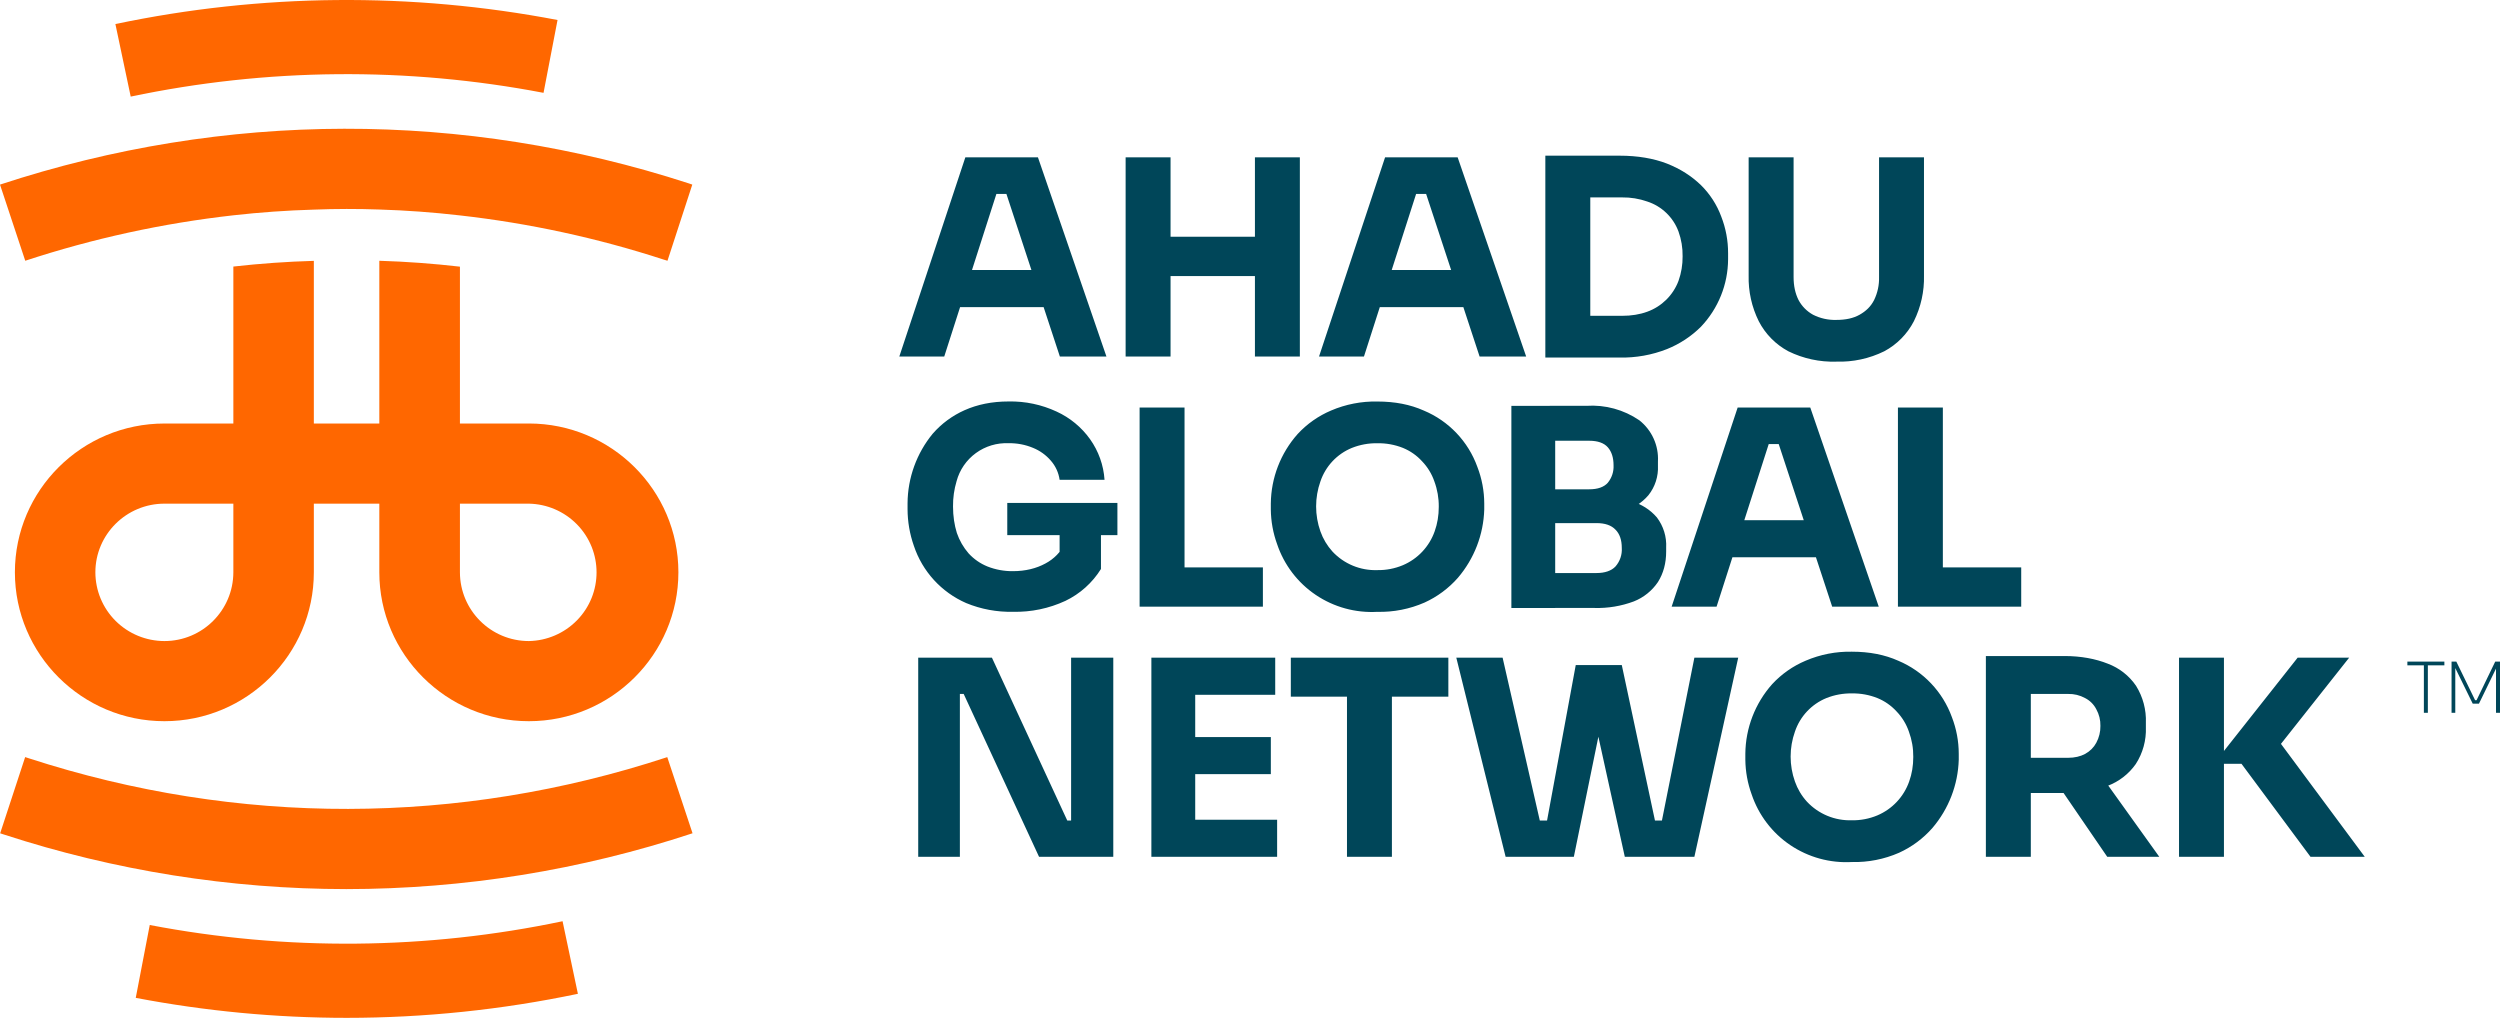
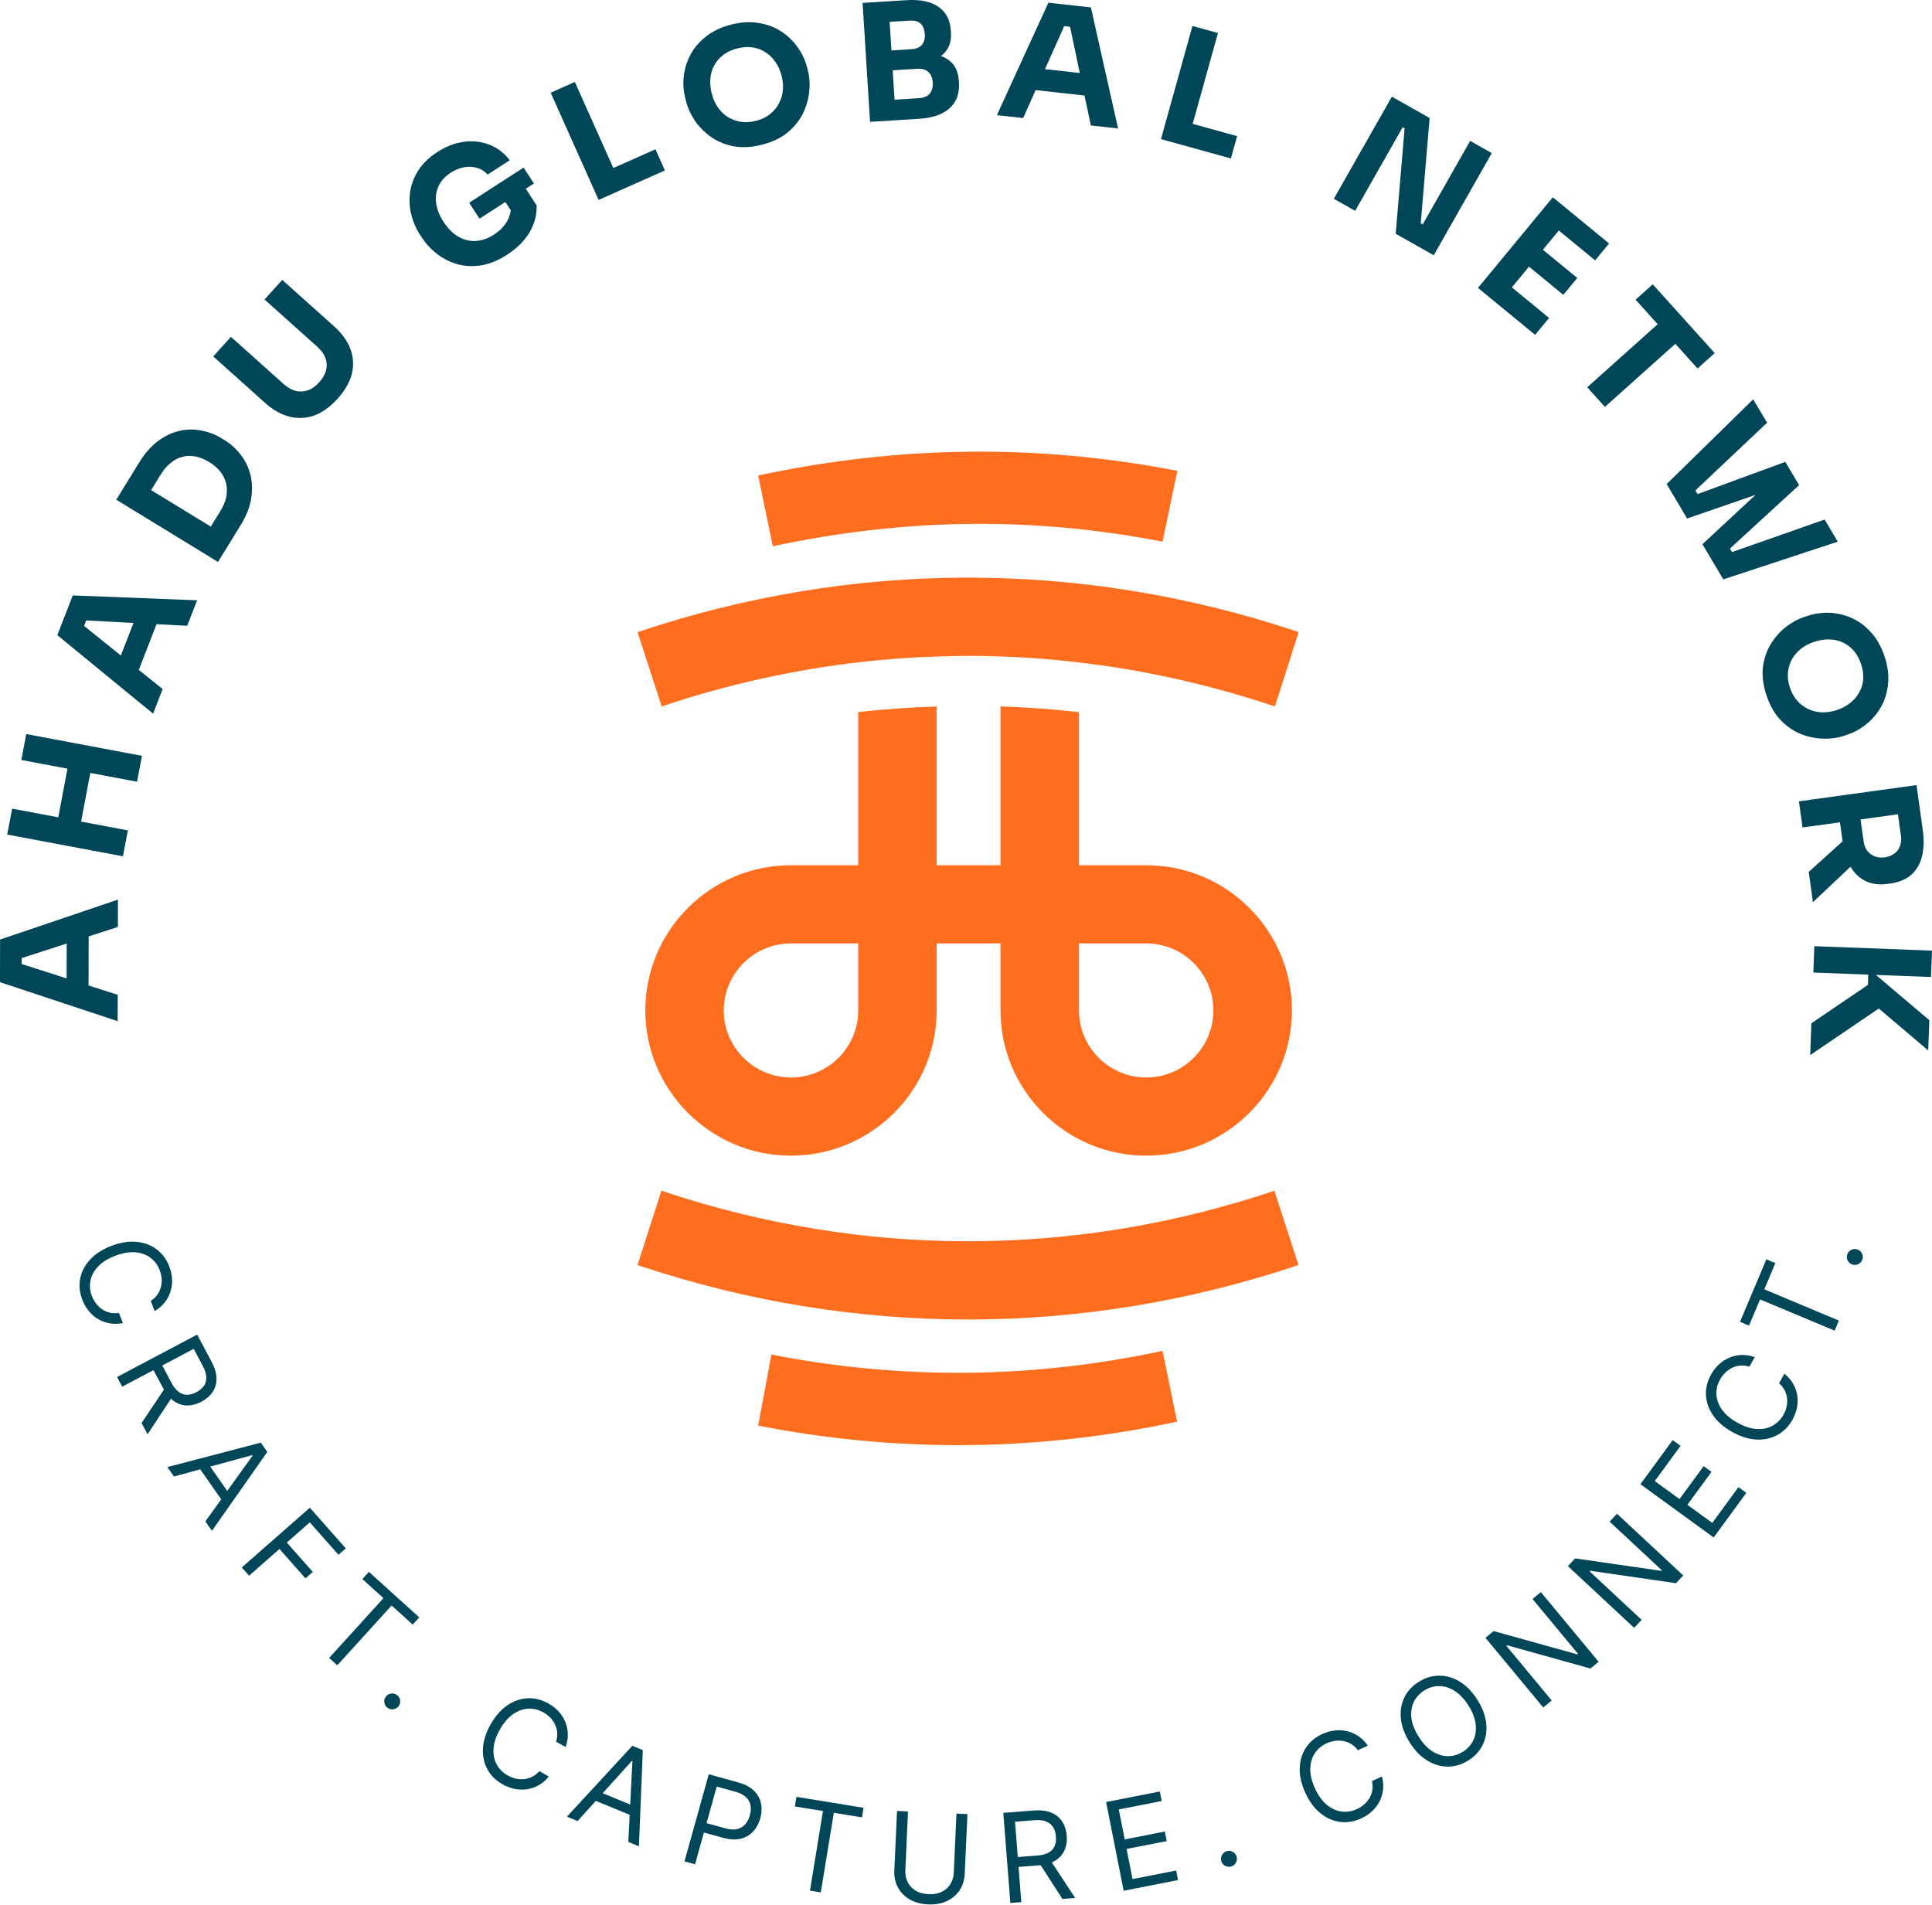
- <svg xmlns="http://www.w3.org/2000/svg" width="140" height="57" fill="none">
-   <path fill="#FF6700" d="M29.616 35.899a3.86 3.86 0 0 1-3.86-3.85v-3.844h3.86a3.872 3.872 0 0 1 2.686 1.152 3.839 3.839 0 0 1 0 5.39 3.872 3.872 0 0 1-2.686 1.152Zm-16.548-3.85a3.86 3.86 0 0 1-3.86 3.85 3.878 3.878 0 0 1-2.734-1.129 3.845 3.845 0 0 1-1.133-2.722c0-2.117 1.734-3.843 3.866-3.843h3.861v3.843Zm16.548-8.333h-3.86v-8.783a54.004 54.004 0 0 0-4.514-.33v9.113h-3.667v-9.108c-1.506.043-3.01.15-4.507.319v8.79h-3.86c-4.616 0-8.374 3.735-8.374 8.331 0 4.597 3.758 8.339 8.373 8.339 4.616 0 8.368-3.742 8.368-8.339v-3.843h3.667v3.843c0 4.597 3.758 8.339 8.374 8.339 4.616 0 8.374-3.742 8.374-8.339 0-4.596-3.758-8.332-8.374-8.332Zm9.153-13.38-1.39 4.266-.217-.066a57.677 57.677 0 0 0-11.407-2.473 54.004 54.004 0 0 0-4.513-.33 49.66 49.66 0 0 0-3.667.006c-1.506.043-3.01.15-4.507.318a58.086 58.086 0 0 0-11.654 2.545L0 10.338c12.609-4.146 25.937-4.17 38.558-.073l.211.072ZM19.394 49.79a61.976 61.976 0 0 1-19.17-3.055l-.215-.07 1.4-4.268.214.07c11.697 3.799 24.059 3.776 35.744-.068l1.415 4.264a61.953 61.953 0 0 1-19.388 3.127ZM7.32 5.411l-.858-4.064a62.88 62.88 0 0 1 24.76-.227l-.784 4.079A58.692 58.692 0 0 0 7.32 5.41ZM19.417 57a63.074 63.074 0 0 1-11.815-1.12l.784-4.08a58.692 58.692 0 0 0 23.118-.211l.858 4.064A63.123 63.123 0 0 1 19.417 57Z" />
-   <path fill="#004659" d="M137.287 39.916v-2.865h.268l1.051 2.16h.082l1.044-2.16H140v2.865h-.224v-2.59l.053.007-1.007 2.071h-.35l-1.014-2.07.038-.008v2.59h-.209Zm-1.55 0v-2.805h.223v2.805h-.223Zm-.924-2.657v-.208h2.072v.208h-2.072ZM50.362 19.964l3.697-11.152h4.066l3.835 11.152h-2.608l-3.099-9.426.798.321h-1.98l.83-.32-3.023 9.425h-2.516Zm2.807-2.765.767-2.078h4.388l.783 2.078h-5.938ZM70.276 19.964V8.812h2.516v11.152h-2.516Zm-7.241 0V8.812h2.516v11.152h-2.516Zm2.071-4.506v-2.2h5.615v2.2h-5.615ZM73.866 19.964l3.698-11.152h4.065l3.836 11.152h-2.608l-3.1-9.426.798.321h-1.979l.829-.32-3.023 9.425h-2.516Zm2.808-2.765.767-2.078h4.388l.782 2.078h-5.937ZM88.749 20.023v-2.337h2.086c.522 0 .998-.077 1.412-.23a2.933 2.933 0 0 0 1.749-1.726c.157-.441.235-.907.23-1.375a3.927 3.927 0 0 0-.23-1.39 2.78 2.78 0 0 0-1.75-1.68 4.096 4.096 0 0 0-1.41-.23h-2.087V8.718h1.948c1.013 0 1.903.153 2.654.443.768.306 1.381.703 1.903 1.207.503.496.89 1.096 1.135 1.757a5.6 5.6 0 0 1 .384 2.062v.336a5.518 5.518 0 0 1-1.52 3.774c-.542.54-1.19.966-1.902 1.252a6.853 6.853 0 0 1-2.654.474H88.75Zm-2.21 0V8.718h2.517v11.305H86.54ZM102.834 20.252a5.699 5.699 0 0 1-2.685-.58 3.98 3.98 0 0 1-1.657-1.681 5.465 5.465 0 0 1-.568-2.567V8.81h2.517v6.707c0 .489.092.916.276 1.283.185.348.467.634.813.825.403.204.852.304 1.304.29.522 0 .951-.091 1.304-.29.353-.199.629-.458.813-.825.194-.4.288-.84.276-1.283V8.809h2.516v6.615a5.462 5.462 0 0 1-.567 2.567 3.981 3.981 0 0 1-1.657 1.68 5.652 5.652 0 0 1-2.685.58ZM56.73 34.261c-.9.02-1.793-.146-2.624-.489a5.337 5.337 0 0 1-2.93-3.208 6.24 6.24 0 0 1-.353-2.047v-.336a6.201 6.201 0 0 1 1.411-3.896 5.139 5.139 0 0 1 1.78-1.313c.721-.321 1.534-.49 2.47-.49a6.082 6.082 0 0 1 2.685.566 4.72 4.72 0 0 1 1.872 1.543c.477.67.758 1.457.813 2.276h-2.516a2.059 2.059 0 0 0-.491-1.07 2.593 2.593 0 0 0-.998-.717 3.388 3.388 0 0 0-1.365-.26 2.893 2.893 0 0 0-1.833.551c-.53.386-.912.941-1.082 1.573a4.78 4.78 0 0 0-.2 1.42c0 .535.077 1.04.215 1.482.144.421.368.81.66 1.146.294.32.655.57 1.059.733.454.178.939.266 1.427.26.69 0 1.304-.153 1.81-.428a2.556 2.556 0 0 0 1.105-1.13l-.307 1.71V29.48h2.316v2.383a4.78 4.78 0 0 1-1.994 1.787 6.622 6.622 0 0 1-2.93.611Zm-.323-4.293v-1.802h6.168v1.802h-6.168ZM63.818 33.973V22.821h2.516v11.152h-2.516Zm2.209 0v-2.2h4.695v2.2h-4.695ZM77.134 34.263a5.603 5.603 0 0 1-3.451-.948 5.564 5.564 0 0 1-2.164-2.84 5.862 5.862 0 0 1-.353-1.94v-.337a5.944 5.944 0 0 1 1.504-3.895 5.43 5.43 0 0 1 1.871-1.314 6.269 6.269 0 0 1 2.593-.504c.982 0 1.841.168 2.593.504a5.403 5.403 0 0 1 3.007 3.162 5.72 5.72 0 0 1 .384 2.047v.336a6.172 6.172 0 0 1-1.473 3.82 5.55 5.55 0 0 1-1.872 1.39c-.83.363-1.732.54-2.639.52Zm0-2.337c.49.008.976-.086 1.427-.275a3.223 3.223 0 0 0 1.78-1.895c.153-.427.23-.886.23-1.375a3.956 3.956 0 0 0-.246-1.42 3.052 3.052 0 0 0-.69-1.13 2.961 2.961 0 0 0-1.074-.75 3.696 3.696 0 0 0-1.427-.259 3.696 3.696 0 0 0-1.427.26 3.1 3.1 0 0 0-1.764 1.879 4.185 4.185 0 0 0 0 2.796c.147.417.377.801.675 1.13a3.283 3.283 0 0 0 2.516 1.039ZM86.785 34.047V32.09h2.623c.46 0 .829-.122 1.059-.367.25-.286.378-.66.353-1.038 0-.459-.123-.795-.353-1.024-.23-.244-.583-.367-1.059-.367h-2.623v-1.512h2.5c.702-.011 1.4.087 2.072.29a2.901 2.901 0 0 1 1.427.902c.369.486.554 1.086.521 1.695v.214c0 .657-.153 1.222-.46 1.711-.33.489-.801.867-1.35 1.085a5.821 5.821 0 0 1-2.21.367h-2.5Zm-2.148 0v-11.32h2.454v11.32h-2.454Zm2.148-5.149v-1.497h2.209c.476 0 .828-.122 1.043-.367.225-.275.34-.623.322-.977 0-.428-.107-.764-.322-1.009-.215-.244-.567-.366-1.043-.366h-2.21v-1.956h2.056a4.694 4.694 0 0 1 2.962.81 2.75 2.75 0 0 1 1.043 2.307v.229c.03.602-.16 1.194-.537 1.665a2.901 2.901 0 0 1-1.427.902 7.303 7.303 0 0 1-2.04.26h-2.056ZM93.612 33.973l3.697-11.152h4.066l3.835 11.152h-2.608l-3.099-9.426.798.321h-1.98l.83-.32-3.023 9.425h-2.516Zm2.807-2.765.767-2.078h4.388l.783 2.078h-5.938ZM106.284 33.973V22.821h2.516v11.152h-2.516Zm2.209 0v-2.2h4.695v2.2h-4.695ZM51.42 47.982V36.83h4.128l4.219 9.12h.521l-.306.275V36.83h2.362v11.152h-4.157l-4.22-9.12h-.521l.307-.275v9.395H51.42ZM64.477 47.982V36.83h2.455v11.152h-2.455Zm2.148 0v-2.078h4.894v2.078h-4.894Zm0-4.629v-2.078h4.542v2.078h-4.542Zm0-4.446V36.83h4.787v2.077h-4.787ZM75.431 47.982v-9.273h2.516v9.273h-2.516Zm-3.145-8.968V36.83h8.822v2.184h-8.822ZM84.315 47.982 81.553 36.83h2.593l2.163 9.471-.537-.35h1.396l-.598.35 1.672-9.059h2.087l-2.194 10.74h-3.82Zm6.674 0-2.363-10.74h2.194l1.933 9.06-.583-.352h1.335l-.507.351 1.887-9.471h2.455l-2.455 11.152h-3.897ZM103.707 48.273a5.604 5.604 0 0 1-3.452-.948 5.565 5.565 0 0 1-2.163-2.84 5.859 5.859 0 0 1-.353-1.94v-.337a5.943 5.943 0 0 1 1.503-3.896A5.427 5.427 0 0 1 101.114 37a6.265 6.265 0 0 1 2.593-.505c.982 0 1.841.169 2.593.505a5.432 5.432 0 0 1 3.007 3.162c.252.653.382 1.347.383 2.047v.336a6.172 6.172 0 0 1-1.473 3.82 5.539 5.539 0 0 1-1.871 1.39 6.223 6.223 0 0 1-2.639.519Zm0-2.337c.489.008.975-.086 1.427-.275a3.22 3.22 0 0 0 1.779-1.895c.154-.427.23-.886.23-1.375a3.958 3.958 0 0 0-.245-1.42 3.05 3.05 0 0 0-.69-1.13 2.973 2.973 0 0 0-1.074-.75 3.699 3.699 0 0 0-1.427-.26 3.699 3.699 0 0 0-1.427.26 3.099 3.099 0 0 0-1.764 1.88 4.178 4.178 0 0 0 0 2.795c.147.418.376.802.675 1.13a3.293 3.293 0 0 0 2.516 1.039ZM111.209 47.982V36.738h2.517v11.244h-2.517Zm6.797 0-3.283-4.797h2.761l3.437 4.797h-2.915Zm-4.955-3.575v-1.97h2.761c.368 0 .691-.077.951-.215.277-.152.491-.366.629-.626a1.92 1.92 0 0 0 .231-.947 1.83 1.83 0 0 0-.231-.932 1.437 1.437 0 0 0-.629-.626 1.877 1.877 0 0 0-.951-.23h-2.761v-2.123h2.562c.92 0 1.733.153 2.424.428.642.24 1.194.673 1.58 1.237.388.622.581 1.346.552 2.078v.244c.028.73-.17 1.45-.567 2.063a3.376 3.376 0 0 1-1.581 1.222 6.59 6.59 0 0 1-2.408.397h-2.562ZM129.389 47.982l-3.866-5.21h-1.549l4.694-5.942h2.885l-4.219 5.331-.031-1.084 5.124 6.905h-3.038Zm-7.364 0V36.83h2.516v11.152h-2.516Z" />
+ <svg xmlns="http://www.w3.org/2000/svg" width="70" height="69" viewBox="0 0 70 69" fill="none">
+   <path d="M4.263 36.998L0 35.585L0.003 34.041L4.273 32.594L4.271 33.584L0.662 34.753L0.786 34.45L0.784 35.202L0.662 34.887L4.265 36.043L4.263 36.998ZM3.208 35.93L2.413 35.636L2.417 33.97L3.213 33.675L3.208 35.93Z" fill="#004659" />
+   <path d="M41.529 39.038C40.188 39.038 39.094 37.948 39.094 36.608V34.181H41.529C42.873 34.181 43.963 35.271 43.963 36.608C43.963 37.948 42.873 39.038 41.529 39.038ZM31.095 36.608C31.095 37.948 30.002 39.038 28.661 39.038C27.316 39.038 26.223 37.948 26.223 36.608C26.223 35.271 27.316 34.181 28.661 34.181H31.095V36.608ZM41.529 31.348H39.094V25.803C38.15 25.693 37.197 25.625 36.249 25.594V31.348H33.937V25.598C32.988 25.625 32.04 25.693 31.095 25.799V31.348H28.661C25.75 31.348 23.381 33.706 23.381 36.608C23.381 39.509 25.75 41.871 28.661 41.871C31.571 41.871 33.937 39.509 33.937 36.608V34.181H36.249V36.608C36.249 39.509 38.618 41.871 41.529 41.871C44.439 41.871 46.808 39.509 46.808 36.608C46.808 33.706 44.439 31.348 41.529 31.348Z" fill="#FF6E1F" />
+   <path d="M47.052 22.902L46.194 25.594L46.059 25.552C43.741 24.785 41.386 24.261 39.012 23.992C38.086 23.882 37.153 23.813 36.223 23.783C35.469 23.756 34.712 23.756 33.958 23.787C33.028 23.813 32.099 23.882 31.173 23.988C28.75 24.265 26.339 24.801 23.973 25.594L23.099 22.902C30.889 20.285 39.124 20.27 46.921 22.856L47.052 22.902Z" fill="#FF6E1F" />
+   <path d="M35.072 47.807C31.089 47.807 27.106 47.165 23.232 45.879L23.099 45.835L23.963 43.14L24.096 43.184C31.321 45.582 38.956 45.568 46.173 43.142L47.046 45.833C43.131 47.149 39.101 47.807 35.072 47.807Z" fill="#FF6E1F" />
+   <path d="M28 19.792L27.47 17.227C32.542 16.143 37.569 16.071 42.658 17.059L42.121 19.625C37.37 18.701 32.736 18.78 28 19.792Z" fill="#FF6E1F" />
+   <path d="M34.712 52.359C32.294 52.359 29.875 52.123 27.47 51.652L27.95 49.077C32.659 50 37.427 49.955 42.121 48.943L42.647 51.508C40.017 52.075 37.365 52.359 34.712 52.359Z" fill="#FF6E1F" />
+   <path d="M4.966 28.323L0.774 27.535L0.951 26.596L5.143 27.384L4.966 28.323ZM4.455 31.025L0.262 30.237L0.44 29.298L4.632 30.086L4.455 31.025ZM2.907 29.934L2.08 29.778L2.476 27.683L3.303 27.838L2.907 29.934Z" fill="#004659" />
+   <path d="M5.547 25.857L2.077 23.012L2.636 21.573L7.142 21.749L6.783 22.673L2.994 22.473L3.219 22.235L2.946 22.936L2.946 22.598L5.893 24.966L5.547 25.857ZM4.947 24.482L4.311 23.924L4.914 22.37L5.763 22.379L4.947 24.482Z" fill="#004659" />
+   <path d="M8.339 19.645L7.577 19.179L7.992 18.503C8.096 18.334 8.165 18.167 8.199 18.001C8.229 17.832 8.228 17.672 8.194 17.519C8.156 17.364 8.087 17.221 7.984 17.09C7.879 16.957 7.745 16.841 7.582 16.742C7.413 16.638 7.246 16.57 7.083 16.539C6.92 16.507 6.762 16.511 6.61 16.55C6.458 16.589 6.317 16.662 6.187 16.77C6.053 16.875 5.935 17.012 5.831 17.181L5.415 17.856L4.653 17.39L5.041 16.759C5.243 16.432 5.467 16.175 5.714 15.989C5.961 15.803 6.219 15.678 6.487 15.614C6.755 15.55 7.021 15.544 7.286 15.597C7.549 15.644 7.799 15.739 8.035 15.884L8.144 15.951C8.363 16.085 8.555 16.259 8.72 16.474C8.884 16.684 9.001 16.924 9.072 17.195C9.139 17.464 9.149 17.753 9.101 18.061C9.053 18.369 8.929 18.686 8.727 19.014L8.339 19.645ZM7.899 20.36L4.213 18.105L4.714 17.291L8.4 19.546L7.899 20.36Z" fill="#004659" />
+   <path d="M12.232 14.444C11.964 14.742 11.681 14.945 11.383 15.054C11.085 15.158 10.785 15.172 10.483 15.094C10.181 15.017 9.889 14.852 9.608 14.6L7.726 12.914L8.367 12.204L10.275 13.913C10.414 14.038 10.559 14.121 10.71 14.162C10.861 14.198 11.009 14.191 11.152 14.143C11.298 14.091 11.437 13.993 11.567 13.848C11.7 13.701 11.783 13.553 11.816 13.406C11.852 13.255 11.843 13.109 11.789 12.966C11.734 12.823 11.636 12.688 11.494 12.561L9.585 10.851L10.226 10.141L12.108 11.827C12.389 12.079 12.585 12.35 12.694 12.641C12.803 12.933 12.822 13.231 12.75 13.538C12.675 13.841 12.503 14.144 12.232 14.444Z" fill="#004659" />
+   <path d="M18.37 9.23C18.049 9.437 17.736 9.565 17.43 9.615C17.121 9.662 16.83 9.646 16.556 9.568C16.286 9.488 16.043 9.363 15.826 9.193C15.608 9.024 15.429 8.829 15.287 8.611L15.217 8.503C15.071 8.279 14.966 8.034 14.901 7.771C14.836 7.507 14.822 7.238 14.858 6.965C14.897 6.69 14.996 6.427 15.154 6.177C15.315 5.925 15.544 5.703 15.842 5.511C16.165 5.302 16.491 5.177 16.818 5.137C17.142 5.094 17.449 5.13 17.737 5.245C18.023 5.356 18.267 5.543 18.47 5.805L17.666 6.325C17.562 6.207 17.435 6.127 17.287 6.084C17.141 6.039 16.985 6.031 16.818 6.06C16.655 6.087 16.491 6.153 16.328 6.259C16.171 6.36 16.048 6.479 15.96 6.614C15.875 6.748 15.821 6.894 15.799 7.052C15.779 7.208 15.792 7.371 15.838 7.54C15.884 7.705 15.961 7.87 16.069 8.036C16.182 8.209 16.307 8.352 16.446 8.466C16.586 8.575 16.736 8.652 16.895 8.697C17.053 8.739 17.216 8.744 17.386 8.713C17.56 8.68 17.73 8.609 17.896 8.501C18.119 8.358 18.282 8.188 18.386 7.991C18.491 7.794 18.53 7.597 18.504 7.401L18.762 8.012L18.209 7.161L18.95 6.683L19.445 7.446C19.453 7.793 19.364 8.12 19.18 8.429C18.996 8.733 18.726 9 18.37 9.23ZM17.374 7.923L16.999 7.346L18.971 6.072L19.346 6.649L17.374 7.923Z" fill="#004659" />
+   <path d="M21.689 7.243L19.952 3.359L20.827 2.969L22.565 6.854L21.689 7.243ZM22.458 6.901L22.115 6.135L23.748 5.409L24.091 6.175L22.458 6.901Z" fill="#004659" />
+   <path d="M27.596 5.246C27.221 5.339 26.878 5.357 26.567 5.298C26.258 5.235 25.986 5.121 25.752 4.955C25.517 4.785 25.322 4.588 25.169 4.362C25.02 4.135 24.916 3.906 24.859 3.676L24.828 3.552C24.763 3.296 24.745 3.032 24.774 2.761C24.805 2.485 24.888 2.222 25.022 1.972C25.156 1.723 25.346 1.503 25.592 1.314C25.836 1.121 26.14 0.979 26.503 0.888C26.866 0.798 27.201 0.78 27.508 0.836C27.814 0.888 28.085 0.992 28.321 1.15C28.558 1.307 28.755 1.5 28.912 1.729C29.069 1.954 29.18 2.195 29.244 2.451L29.275 2.575C29.333 2.805 29.348 3.056 29.319 3.327C29.291 3.598 29.213 3.864 29.085 4.124C28.957 4.38 28.769 4.609 28.523 4.811C28.279 5.008 27.97 5.153 27.596 5.246ZM27.379 4.381C27.575 4.332 27.743 4.255 27.881 4.148C28.022 4.041 28.133 3.913 28.212 3.765C28.295 3.616 28.346 3.456 28.363 3.283C28.38 3.111 28.365 2.934 28.32 2.753C28.272 2.561 28.198 2.394 28.097 2.25C28 2.103 27.88 1.984 27.737 1.896C27.598 1.803 27.442 1.743 27.271 1.718C27.1 1.692 26.916 1.704 26.72 1.753C26.523 1.802 26.355 1.878 26.217 1.981C26.078 2.083 25.967 2.209 25.884 2.358C25.803 2.502 25.755 2.662 25.739 2.838C25.722 3.011 25.738 3.193 25.786 3.385C25.831 3.566 25.902 3.729 25.998 3.873C26.095 4.017 26.213 4.135 26.353 4.229C26.496 4.321 26.654 4.382 26.826 4.411C26.998 4.44 27.182 4.43 27.379 4.381Z" fill="#004659" />
+   <path d="M32.34 4.364L32.294 3.62L33.291 3.557C33.47 3.546 33.601 3.491 33.685 3.393C33.768 3.294 33.805 3.159 33.794 2.989C33.783 2.818 33.731 2.691 33.636 2.608C33.54 2.52 33.403 2.482 33.224 2.493L32.227 2.555L32.191 1.98L33.142 1.92C33.437 1.902 33.702 1.922 33.936 1.982C34.17 2.037 34.358 2.14 34.5 2.291C34.642 2.442 34.722 2.653 34.739 2.924L34.744 3.005C34.76 3.257 34.715 3.478 34.61 3.668C34.504 3.853 34.342 4.002 34.122 4.112C33.903 4.22 33.626 4.284 33.291 4.304L32.34 4.364ZM31.524 4.415L31.253 0.106L32.187 0.048L32.457 4.357L31.524 4.415ZM32.218 2.404L32.182 1.834L33.022 1.782C33.204 1.771 33.334 1.716 33.409 1.618C33.485 1.52 33.518 1.393 33.509 1.238C33.498 1.075 33.45 0.95 33.362 0.862C33.275 0.774 33.139 0.736 32.957 0.747L32.117 0.799L32.07 0.055L32.852 0.006C33.342 -0.024 33.723 0.055 33.997 0.244C34.274 0.433 34.425 0.718 34.448 1.098L34.454 1.185C34.47 1.448 34.416 1.664 34.289 1.831C34.167 1.998 33.994 2.124 33.769 2.208C33.547 2.288 33.291 2.337 32.999 2.355L32.218 2.404Z" fill="#004659" />
+   <path d="M36.119 4.173L37.985 0.099L39.525 0.268L40.51 4.655L39.523 4.546L38.744 0.844L39.032 0.999L38.283 0.917L38.61 0.83L37.071 4.277L36.119 4.173ZM37.297 3.241L37.675 2.485L39.336 2.668L39.545 3.488L37.297 3.241Z" fill="#004659" />
+   <path d="M42.064 5.04L43.205 0.942L44.129 1.197L42.988 5.295L42.064 5.04ZM42.875 5.264L43.1 4.456L44.823 4.932L44.598 5.741L42.875 5.264Z" fill="#004659" />
+   <path d="M48.327 7.203L50.43 3.503L51.798 4.275L51.476 8.091L51.649 8.189L51.496 8.222L53.267 5.105L54.05 5.547L51.947 9.248L50.569 8.469L50.891 4.653L50.718 4.556L50.872 4.522L49.1 7.639L48.327 7.203Z" fill="#004659" />
+   <path d="M53.55 10.431L56.261 7.148L56.983 7.74L54.272 11.024L53.55 10.431ZM54.181 10.95L54.687 10.338L56.126 11.519L55.621 12.131L54.181 10.95ZM55.307 9.587L55.812 8.975L57.147 10.071L56.642 10.683L55.307 9.587ZM56.388 8.278L56.893 7.666L58.3 8.821L57.795 9.433L56.388 8.278Z" fill="#004659" />
+   <path d="M57.509 14.032L60.148 11.668L60.788 12.379L58.149 14.742L57.509 14.032ZM59.26 10.858L59.882 10.301L62.127 12.793L61.506 13.35L59.26 10.858Z" fill="#004659" />
+   <path d="M60.387 17.538L63.521 14.468L64.025 15.315L61.327 17.863L61.339 17.619L61.609 18.075L61.378 17.948L64.684 16.734L65.089 17.416L61.128 18.786L60.387 17.538ZM61.682 19.718L64.758 16.859L65.184 17.576L62.578 19.968L62.58 19.709L62.84 20.145L62.626 20.048L66.109 18.824L66.586 19.626L62.439 20.991L61.682 19.718Z" fill="#004659" />
+   <path d="M64.005 25.199C63.883 24.835 63.839 24.495 63.873 24.181C63.912 23.869 64.005 23.59 64.153 23.344C64.304 23.097 64.487 22.889 64.701 22.719C64.916 22.553 65.136 22.432 65.362 22.357L65.484 22.316C65.735 22.232 65.997 22.194 66.271 22.201C66.549 22.21 66.819 22.272 67.079 22.386C67.339 22.5 67.573 22.672 67.781 22.901C67.994 23.129 68.159 23.42 68.278 23.774C68.397 24.127 68.44 24.459 68.408 24.768C68.38 25.077 68.297 25.354 68.158 25.602C68.019 25.849 67.841 26.059 67.625 26.234C67.412 26.407 67.18 26.536 66.929 26.62L66.807 26.661C66.581 26.736 66.332 26.77 66.058 26.763C65.785 26.756 65.513 26.699 65.243 26.593C64.977 26.485 64.733 26.316 64.513 26.087C64.297 25.86 64.128 25.564 64.005 25.199ZM64.853 24.916C64.917 25.108 65.008 25.268 65.125 25.397C65.244 25.529 65.38 25.63 65.534 25.697C65.689 25.768 65.854 25.805 66.028 25.809C66.201 25.812 66.377 25.784 66.554 25.725C66.743 25.662 66.904 25.575 67.04 25.465C67.18 25.356 67.289 25.228 67.367 25.079C67.449 24.933 67.496 24.774 67.508 24.602C67.52 24.43 67.494 24.248 67.43 24.057C67.366 23.865 67.277 23.704 67.163 23.574C67.05 23.444 66.915 23.344 66.76 23.273C66.61 23.204 66.446 23.169 66.268 23.166C66.095 23.163 65.913 23.193 65.725 23.256C65.548 23.315 65.391 23.398 65.254 23.505C65.118 23.612 65.008 23.738 64.926 23.885C64.844 24.035 64.796 24.196 64.78 24.369C64.764 24.543 64.789 24.725 64.853 24.916Z" fill="#004659" />
+   <path d="M65.179 29.033L69.439 28.445L69.571 29.391L65.31 29.98L65.179 29.033ZM65.534 31.59L67.18 30.104L67.324 31.142L65.686 32.686L65.534 31.59ZM66.63 29.539L67.376 29.436L67.521 30.474C67.54 30.613 67.584 30.728 67.651 30.821C67.724 30.917 67.814 30.985 67.922 31.025C68.034 31.068 68.157 31.08 68.293 31.062C68.428 31.043 68.541 30.998 68.634 30.926C68.73 30.858 68.799 30.768 68.838 30.657C68.882 30.549 68.894 30.426 68.875 30.287L68.731 29.248L69.535 29.137L69.669 30.101C69.718 30.451 69.706 30.763 69.634 31.035C69.566 31.307 69.437 31.527 69.248 31.694C69.058 31.862 68.806 31.967 68.489 32.011L68.397 32.024C68.084 32.067 67.814 32.032 67.585 31.918C67.362 31.808 67.18 31.631 67.04 31.388C66.904 31.148 66.812 30.852 66.763 30.502L66.63 29.539Z" fill="#004659" />
+   <path d="M65.63 37.075L67.678 35.684L67.7 35.096L69.904 36.964L69.862 38.058L67.885 36.38L68.3 36.384L65.586 38.228L65.63 37.075ZM65.737 34.281L70 34.443L69.964 35.398L65.701 35.236L65.737 34.281Z" fill="#004659" />
+   <path d="M5.603 47.502L5.462 47.132C5.56 47.069 5.639 46.995 5.7 46.91C5.76 46.825 5.803 46.734 5.828 46.635C5.855 46.537 5.865 46.436 5.857 46.332C5.849 46.228 5.826 46.125 5.787 46.023C5.717 45.838 5.606 45.687 5.455 45.572C5.304 45.459 5.12 45.392 4.903 45.372C4.687 45.354 4.446 45.395 4.18 45.496C3.914 45.596 3.706 45.725 3.557 45.882C3.407 46.04 3.314 46.211 3.277 46.397C3.241 46.583 3.257 46.768 3.328 46.954C3.367 47.055 3.418 47.148 3.482 47.231C3.545 47.314 3.619 47.383 3.703 47.439C3.789 47.496 3.883 47.536 3.984 47.559C4.087 47.583 4.195 47.586 4.31 47.567L4.451 47.938C4.283 47.97 4.124 47.972 3.972 47.945C3.819 47.918 3.679 47.867 3.55 47.79C3.423 47.713 3.31 47.614 3.213 47.495C3.117 47.376 3.039 47.24 2.98 47.085C2.881 46.824 2.856 46.568 2.907 46.316C2.957 46.064 3.078 45.835 3.27 45.63C3.462 45.424 3.719 45.259 4.043 45.137C4.367 45.014 4.669 44.967 4.95 44.994C5.23 45.021 5.473 45.112 5.678 45.267C5.884 45.422 6.036 45.63 6.135 45.891C6.194 46.046 6.227 46.199 6.234 46.352C6.241 46.505 6.221 46.654 6.176 46.796C6.132 46.938 6.062 47.07 5.966 47.19C5.871 47.311 5.75 47.415 5.603 47.502Z" fill="#004659" />
+   <path d="M4.242 49.891L7.143 48.354L7.663 49.332C7.784 49.558 7.844 49.764 7.844 49.95C7.845 50.135 7.797 50.298 7.7 50.439C7.603 50.58 7.469 50.695 7.298 50.786C7.127 50.876 6.957 50.922 6.787 50.922C6.618 50.922 6.457 50.871 6.305 50.767C6.154 50.662 6.018 50.498 5.899 50.274L5.477 49.483L5.795 49.315L6.21 50.094C6.292 50.249 6.381 50.361 6.477 50.431C6.573 50.502 6.674 50.537 6.779 50.535C6.886 50.534 6.998 50.503 7.114 50.441C7.23 50.38 7.32 50.304 7.384 50.215C7.448 50.126 7.478 50.021 7.475 49.901C7.472 49.78 7.429 49.642 7.346 49.485L7.018 48.87L4.428 50.241L4.242 49.891ZM6.27 50.562L5.347 51.964L5.13 51.557L6.06 50.167L6.27 50.562Z" fill="#004659" />
+   <path d="M6.304 53.495L6.065 53.154L9.45 52.268L9.685 52.604L7.679 55.463L7.441 55.122L9.149 52.743L9.134 52.722L6.304 53.495ZM7.445 52.89L8.406 54.265L8.116 54.466L7.155 53.091L7.445 52.89Z" fill="#004659" />
+   <path d="M8.761 56.791L11.226 54.626L12.528 56.099L12.263 56.332L11.224 55.156L10.391 55.888L11.333 56.953L11.068 57.186L10.126 56.12L9.024 57.089L8.761 56.791Z" fill="#004659" />
+   <path d="M13.129 57.211L13.366 56.951L15.191 58.6L14.954 58.861L14.189 58.169L12.22 60.335L11.925 60.069L13.894 57.903L13.129 57.211Z" fill="#004659" />
+   <path d="M14.033 61.87C13.971 61.822 13.935 61.758 13.925 61.678C13.916 61.599 13.935 61.528 13.984 61.466C14.033 61.404 14.097 61.368 14.177 61.358C14.256 61.349 14.327 61.368 14.389 61.417C14.452 61.465 14.488 61.529 14.497 61.609C14.507 61.688 14.488 61.759 14.439 61.821C14.406 61.862 14.366 61.892 14.318 61.91C14.271 61.928 14.222 61.934 14.171 61.929C14.121 61.922 14.075 61.903 14.033 61.87Z" fill="#004659" />
+   <path d="M20.494 63.297L20.148 63.102C20.183 62.991 20.197 62.884 20.189 62.78C20.181 62.676 20.155 62.579 20.112 62.487C20.07 62.394 20.012 62.31 19.939 62.235C19.866 62.16 19.783 62.095 19.688 62.042C19.515 61.944 19.333 61.899 19.143 61.907C18.954 61.916 18.77 61.982 18.591 62.105C18.412 62.228 18.253 62.413 18.113 62.66C17.973 62.907 17.896 63.139 17.881 63.355C17.868 63.571 17.906 63.762 17.996 63.928C18.087 64.095 18.22 64.227 18.393 64.325C18.488 64.378 18.586 64.416 18.688 64.44C18.791 64.463 18.892 64.469 18.993 64.459C19.095 64.448 19.192 64.419 19.285 64.372C19.38 64.325 19.465 64.258 19.541 64.171L19.887 64.366C19.779 64.497 19.657 64.601 19.523 64.677C19.389 64.753 19.248 64.803 19.099 64.826C18.952 64.848 18.802 64.844 18.651 64.814C18.501 64.784 18.354 64.729 18.209 64.647C17.965 64.51 17.782 64.328 17.66 64.102C17.537 63.877 17.484 63.623 17.499 63.343C17.515 63.063 17.608 62.772 17.778 62.471C17.949 62.171 18.151 61.942 18.384 61.784C18.617 61.627 18.862 61.542 19.119 61.53C19.377 61.519 19.627 61.581 19.871 61.719C20.015 61.8 20.139 61.898 20.242 62.011C20.346 62.124 20.426 62.25 20.482 62.389C20.539 62.526 20.57 62.672 20.573 62.826C20.578 62.979 20.551 63.136 20.494 63.297Z" fill="#004659" />
+   <path d="M20.927 65.979L20.541 65.82L22.91 63.252L23.29 63.408L23.15 66.894L22.765 66.736L22.913 63.814L22.89 63.804L20.927 65.979ZM21.559 64.855L23.113 65.495L22.978 65.82L21.424 65.18L21.559 64.855Z" fill="#004659" />
+   <path d="M24.8 67.439L25.68 64.284L26.75 64.58C26.998 64.649 27.188 64.75 27.321 64.883C27.455 65.015 27.539 65.168 27.573 65.34C27.607 65.512 27.599 65.691 27.547 65.877C27.495 66.063 27.41 66.221 27.291 66.352C27.173 66.483 27.023 66.572 26.84 66.619C26.657 66.664 26.443 66.653 26.197 66.585L25.43 66.372L25.525 66.033L26.279 66.242C26.449 66.29 26.594 66.298 26.713 66.268C26.832 66.238 26.929 66.18 27.003 66.093C27.079 66.005 27.134 65.898 27.169 65.772C27.205 65.646 27.213 65.526 27.193 65.414C27.174 65.301 27.121 65.202 27.033 65.117C26.945 65.03 26.815 64.963 26.643 64.916L25.969 64.729L25.183 67.545L24.8 67.439Z" fill="#004659" />
+   <path d="M28.799 65.45L28.856 65.102L31.287 65.498L31.23 65.845L30.211 65.679L29.739 68.564L29.347 68.5L29.818 65.615L28.799 65.45Z" fill="#004659" />
+   <path d="M34.654 65.708L35.052 65.726L34.954 67.892C34.944 68.116 34.882 68.313 34.769 68.484C34.656 68.654 34.502 68.785 34.306 68.878C34.111 68.969 33.884 69.01 33.627 68.998C33.369 68.987 33.147 68.927 32.96 68.818C32.773 68.708 32.631 68.564 32.533 68.384C32.437 68.204 32.393 68.002 32.403 67.778L32.501 65.612L32.898 65.63L32.802 67.764C32.795 67.924 32.824 68.067 32.889 68.195C32.954 68.322 33.05 68.424 33.177 68.501C33.305 68.577 33.46 68.619 33.643 68.627C33.826 68.636 33.984 68.608 34.119 68.543C34.254 68.478 34.358 68.385 34.433 68.264C34.51 68.143 34.551 68.002 34.558 67.842L34.654 65.708Z" fill="#004659" />
+   <path d="M36.607 68.947L36.352 65.682L37.458 65.596C37.714 65.576 37.928 65.603 38.099 65.678C38.27 65.751 38.4 65.86 38.491 66.005C38.582 66.15 38.635 66.318 38.65 66.511C38.665 66.703 38.639 66.877 38.571 67.032C38.504 67.187 38.392 67.313 38.236 67.411C38.079 67.507 37.874 67.565 37.62 67.585L36.724 67.654L36.697 67.297L37.579 67.229C37.754 67.215 37.893 67.179 37.996 67.12C38.099 67.06 38.172 66.982 38.212 66.885C38.254 66.786 38.27 66.672 38.259 66.541C38.249 66.41 38.216 66.298 38.159 66.204C38.102 66.11 38.018 66.041 37.906 65.996C37.794 65.95 37.65 65.934 37.473 65.948L36.776 66.002L37.003 68.916L36.607 68.947ZM38.034 67.361L38.954 68.765L38.494 68.8L37.586 67.395L38.034 67.361Z" fill="#004659" />
+   <path d="M40.712 68.503L40.077 65.29L42.022 64.908L42.09 65.253L40.535 65.558L40.75 66.644L42.204 66.358L42.272 66.704L40.818 66.989L41.034 68.081L42.614 67.771L42.682 68.116L40.712 68.503Z" fill="#004659" />
+   <path d="M44.607 67.624C44.531 67.646 44.457 67.637 44.387 67.599C44.317 67.56 44.271 67.502 44.249 67.427C44.228 67.351 44.236 67.278 44.275 67.208C44.314 67.138 44.371 67.092 44.447 67.071C44.523 67.049 44.597 67.057 44.667 67.096C44.737 67.135 44.783 67.192 44.805 67.268C44.819 67.318 44.819 67.368 44.806 67.417C44.793 67.466 44.77 67.51 44.735 67.547C44.701 67.584 44.658 67.609 44.607 67.624Z" fill="#004659" />
+   <path d="M49.559 63.248L49.198 63.413C49.129 63.319 49.05 63.245 48.96 63.191C48.871 63.136 48.777 63.099 48.677 63.081C48.577 63.06 48.475 63.058 48.371 63.072C48.267 63.087 48.166 63.117 48.067 63.162C47.886 63.244 47.743 63.364 47.638 63.522C47.533 63.68 47.479 63.867 47.474 64.084C47.469 64.3 47.526 64.538 47.644 64.796C47.763 65.053 47.905 65.252 48.072 65.39C48.24 65.528 48.418 65.61 48.605 65.634C48.794 65.659 48.979 65.629 49.16 65.547C49.259 65.502 49.348 65.445 49.427 65.376C49.506 65.307 49.571 65.229 49.621 65.142C49.672 65.053 49.706 64.957 49.722 64.855C49.739 64.751 49.735 64.643 49.709 64.53L50.071 64.365C50.114 64.53 50.127 64.689 50.11 64.842C50.093 64.995 50.05 65.138 49.982 65.271C49.913 65.403 49.822 65.522 49.709 65.626C49.596 65.73 49.465 65.816 49.314 65.885C49.059 66.001 48.804 66.042 48.549 66.008C48.294 65.974 48.057 65.869 47.838 65.692C47.62 65.515 47.438 65.269 47.294 64.955C47.15 64.641 47.083 64.343 47.092 64.063C47.101 63.782 47.176 63.534 47.318 63.32C47.459 63.105 47.657 62.94 47.912 62.824C48.063 62.755 48.214 62.713 48.367 62.696C48.52 62.679 48.669 62.689 48.815 62.724C48.96 62.759 49.096 62.82 49.223 62.907C49.35 62.994 49.462 63.108 49.559 63.248Z" fill="#004659" />
+   <path d="M53.531 61.589C53.715 61.882 53.821 62.167 53.849 62.447C53.878 62.726 53.836 62.982 53.724 63.213C53.612 63.444 53.438 63.634 53.2 63.783C52.963 63.931 52.716 64.005 52.458 64.006C52.201 64.006 51.952 63.932 51.712 63.786C51.471 63.639 51.259 63.419 51.075 63.127C50.891 62.834 50.784 62.549 50.756 62.269C50.728 61.99 50.77 61.734 50.881 61.503C50.993 61.272 51.168 61.082 51.405 60.934C51.642 60.785 51.89 60.711 52.147 60.711C52.405 60.71 52.654 60.784 52.894 60.93C53.134 61.077 53.346 61.297 53.531 61.589ZM53.205 61.793C53.053 61.553 52.885 61.376 52.701 61.261C52.517 61.146 52.33 61.088 52.14 61.089C51.95 61.089 51.772 61.142 51.603 61.248C51.435 61.353 51.309 61.491 51.226 61.662C51.143 61.831 51.114 62.024 51.137 62.24C51.162 62.455 51.25 62.683 51.401 62.923C51.552 63.163 51.72 63.341 51.904 63.456C52.088 63.571 52.275 63.628 52.465 63.628C52.655 63.627 52.834 63.574 53.002 63.468C53.171 63.363 53.296 63.225 53.379 63.055C53.462 62.885 53.491 62.692 53.467 62.477C53.443 62.261 53.356 62.033 53.205 61.793Z" fill="#004659" />
+   <path d="M55.828 57.684L57.922 60.208L57.625 60.452L54.602 59.609L54.577 59.629L56.221 61.61L55.915 61.863L53.821 59.34L54.117 59.095L57.15 59.94L57.174 59.919L55.526 57.933L55.828 57.684Z" fill="#004659" />
+   <path d="M58.587 54.845L60.987 57.081L60.724 57.361L57.617 56.91L57.595 56.933L59.48 58.689L59.208 58.978L56.808 56.742L57.071 56.462L60.187 56.913L60.209 56.89L58.319 55.13L58.587 54.845Z" fill="#004659" />
+   <path d="M62.089 55.704L59.436 53.774L60.605 52.177L60.89 52.384L59.955 53.661L60.852 54.313L61.726 53.12L62.011 53.327L61.137 54.52L62.039 55.176L62.988 53.88L63.273 54.087L62.089 55.704Z" fill="#004659" />
+   <path d="M63.578 49.17L63.383 49.516C63.272 49.481 63.164 49.468 63.06 49.477C62.956 49.485 62.858 49.511 62.766 49.555C62.674 49.597 62.59 49.655 62.515 49.728C62.439 49.8 62.375 49.884 62.322 49.979C62.225 50.152 62.181 50.334 62.189 50.523C62.199 50.711 62.265 50.895 62.39 51.073C62.514 51.25 62.701 51.408 62.949 51.546C63.197 51.685 63.43 51.761 63.646 51.774C63.864 51.787 64.055 51.748 64.221 51.657C64.388 51.566 64.52 51.434 64.617 51.261C64.67 51.166 64.709 51.067 64.731 50.965C64.754 50.863 64.76 50.762 64.749 50.662C64.738 50.56 64.708 50.463 64.661 50.371C64.613 50.277 64.546 50.192 64.458 50.116L64.653 49.77C64.784 49.878 64.889 49.999 64.966 50.132C65.043 50.266 65.093 50.406 65.117 50.554C65.14 50.701 65.136 50.85 65.107 51.001C65.078 51.151 65.023 51.298 64.942 51.442C64.805 51.686 64.623 51.869 64.397 51.992C64.171 52.115 63.918 52.17 63.636 52.156C63.355 52.142 63.063 52.05 62.761 51.881C62.459 51.712 62.228 51.512 62.069 51.281C61.91 51.049 61.824 50.805 61.811 50.548C61.798 50.292 61.86 50.042 61.997 49.798C62.078 49.654 62.175 49.53 62.288 49.427C62.402 49.323 62.528 49.243 62.666 49.186C62.804 49.128 62.95 49.097 63.105 49.093C63.258 49.088 63.416 49.114 63.578 49.17Z" fill="#004659" />
+   <path d="M63.37 48.028L63.044 47.892L63.999 45.627L64.324 45.764L63.924 46.713L66.627 47.846L66.473 48.211L63.77 47.079L63.37 48.028Z" fill="#004659" />
+   <path d="M67.477 45.633C67.452 45.708 67.403 45.763 67.331 45.799C67.259 45.834 67.186 45.839 67.111 45.814C67.036 45.789 66.981 45.74 66.945 45.669C66.91 45.597 66.905 45.524 66.93 45.449C66.955 45.374 67.004 45.319 67.076 45.284C67.148 45.248 67.221 45.243 67.296 45.269C67.346 45.285 67.387 45.313 67.42 45.353C67.453 45.391 67.476 45.435 67.487 45.485C67.498 45.533 67.494 45.583 67.477 45.633Z" fill="#004659" />
</svg>
